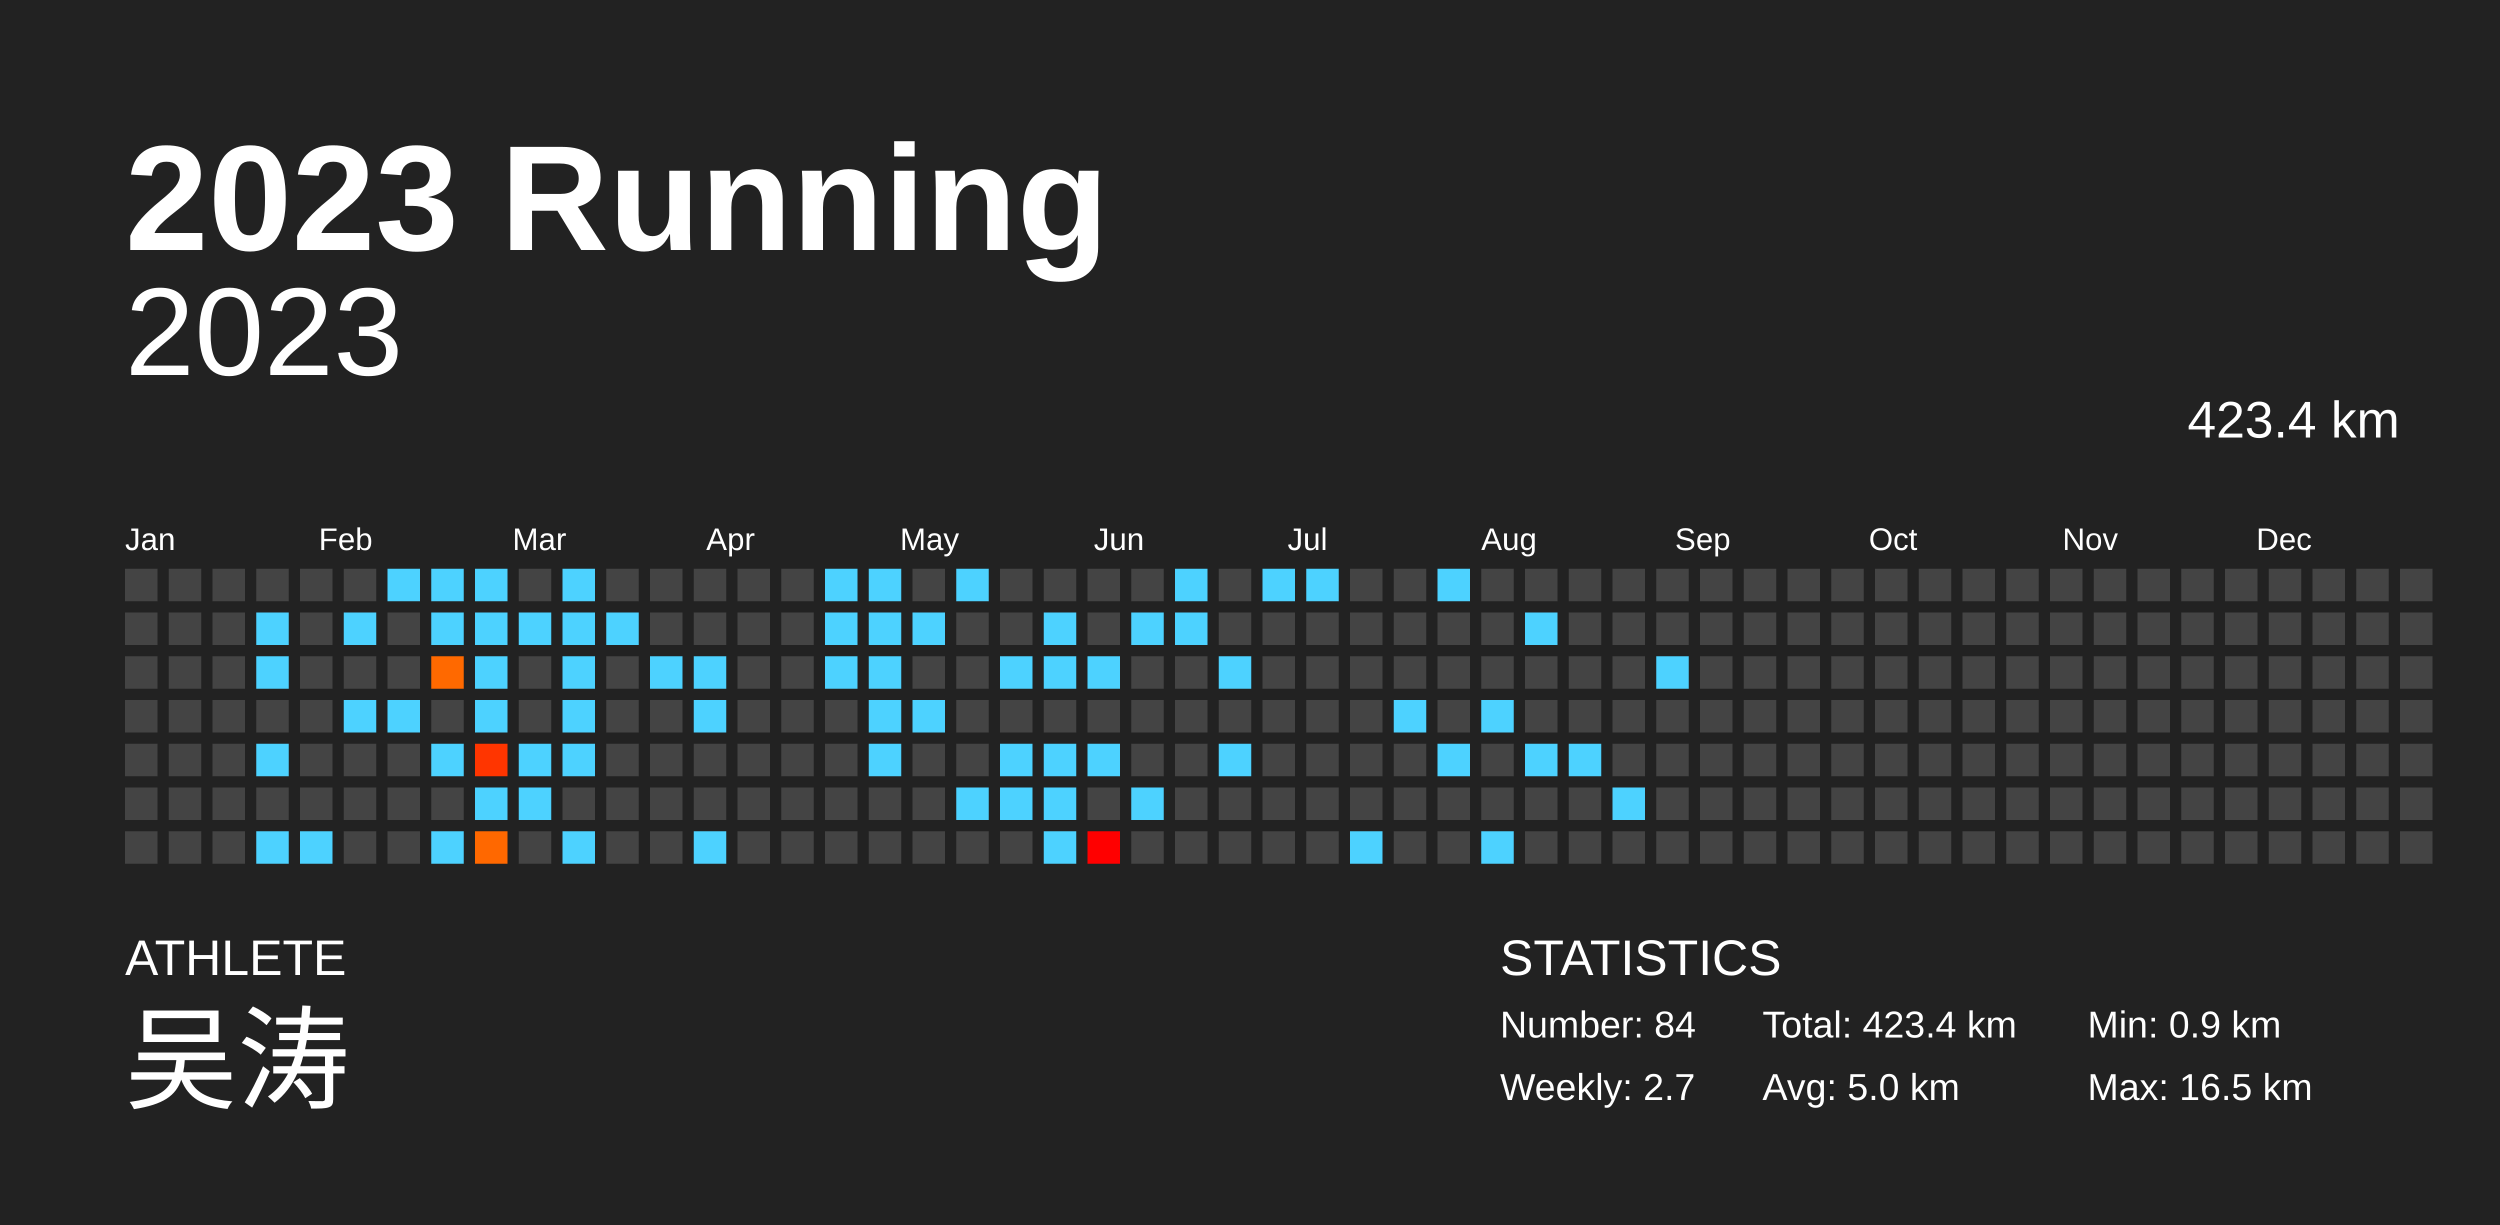
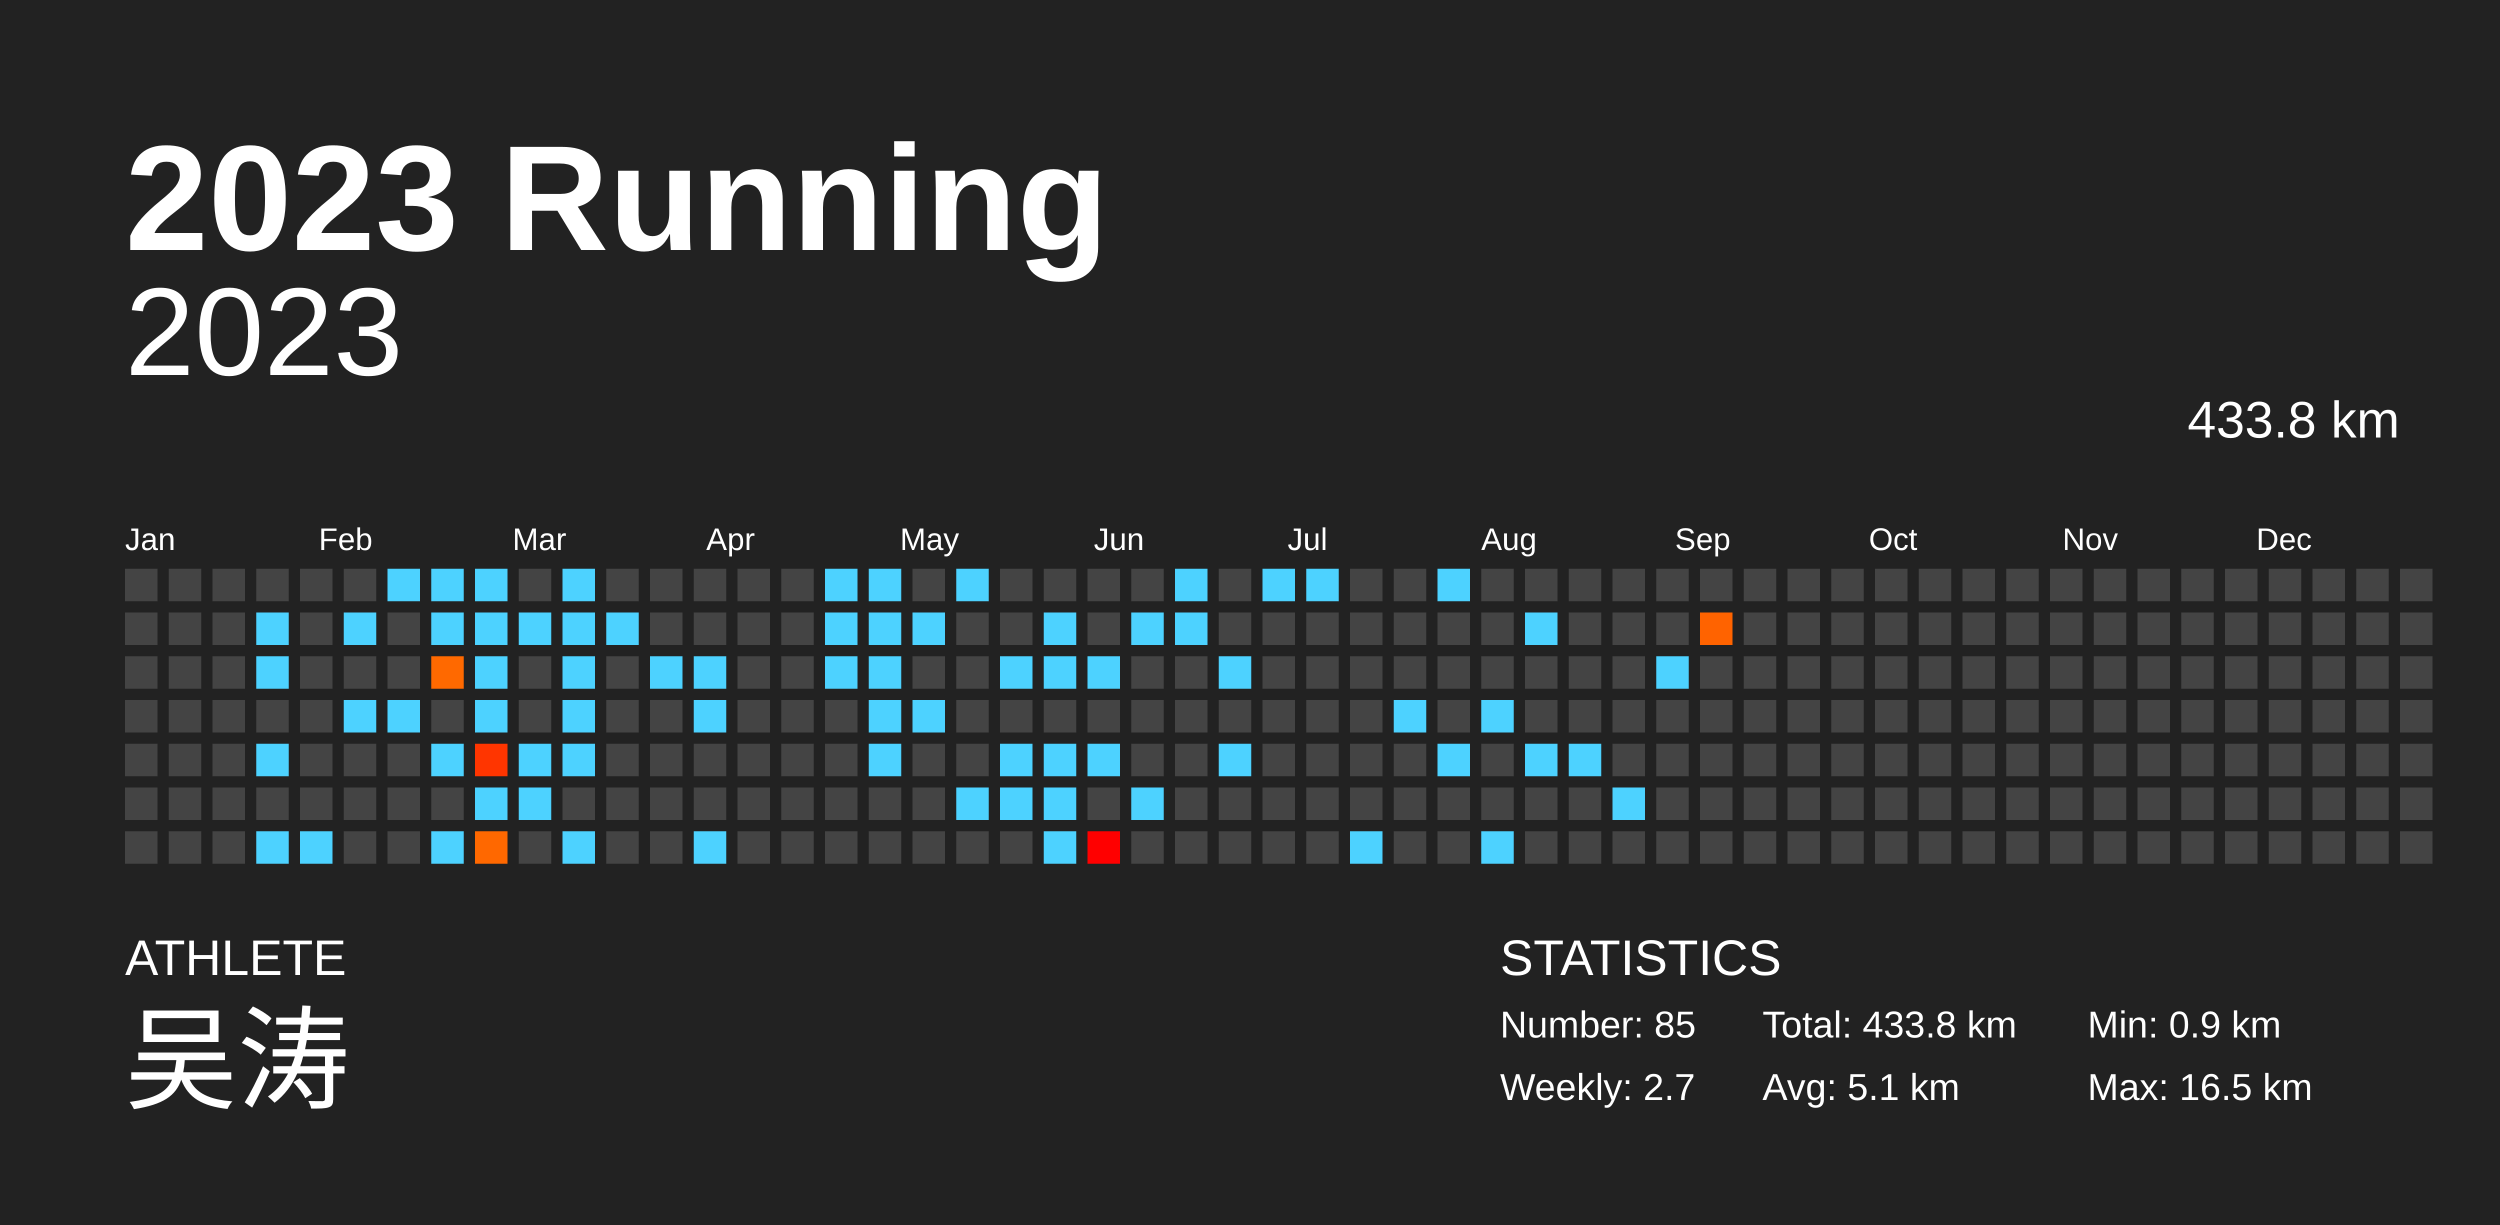
<svg xmlns="http://www.w3.org/2000/svg" baseProfile="full" height="98mm" version="1.1" viewBox="0,0,200,98" width="200mm">
  <defs />
  <rect fill="#222222" height="98" width="200" x="0" y="0" />
  <text fill="#FFFFFF" style="font-size:12px; font-family:Arial; font-weight:bold;" x="10" y="20">2023 Running</text>
  <text fill="#FFFFFF" style="font-size:4px; font-family:Arial" x="10" y="78">ATHLETE</text>
  <text fill="#FFFFFF" style="font-size:9px; font-family:Arial" x="10" y="88">吴涛</text>
  <text fill="#FFFFFF" style="font-size:4px; font-family:Arial" x="120" y="78">STATISTICS</text>
-   <text fill="#FFFFFF" style="font-size:3px; font-family:Arial" x="120" y="83">Number: 84</text>
+   <text fill="#FFFFFF" style="font-size:3px; font-family:Arial" x="120" y="83">Number: 85</text>
  <text fill="#FFFFFF" style="font-size:3px; font-family:Arial" x="120" y="88">Weekly: 2.7</text>
-   <text fill="#FFFFFF" style="font-size:3px; font-family:Arial" x="141" y="83">Total: 423.4 km</text>
-   <text fill="#FFFFFF" style="font-size:3px; font-family:Arial" x="141" y="88">Avg: 5.0 km</text>
+   <text fill="#FFFFFF" style="font-size:3px; font-family:Arial" x="141" y="83">Total: 433.8 km</text>
+   <text fill="#FFFFFF" style="font-size:3px; font-family:Arial" x="141" y="88">Avg: 5.1 km</text>
  <text fill="#FFFFFF" style="font-size:3px; font-family:Arial" x="167" y="83">Min: 0.9 km</text>
  <text fill="#FFFFFF" style="font-size:3px; font-family:Arial" x="167" y="88">Max: 16.5 km</text>
  <text alignment-baseline="hanging" fill="#FFFFFF" style="font-size:10.0px; font-family:Arial;" x="10" y="30">2023</text>
-   <text alignment-baseline="hanging" fill="#FFFFFF" style="font-size:4.125px; font-family:Arial;" x="175" y="35">423.4 km</text>
+   <text alignment-baseline="hanging" fill="#FFFFFF" style="font-size:4.125px; font-family:Arial;" x="175" y="35">433.8 km</text>
  <text fill="#FFFFFF" style="font-size:2.5px; font-family:Arial" x="10.0" y="44">Jan</text>
  <text fill="#FFFFFF" style="font-size:2.5px; font-family:Arial" x="25.5" y="44">Feb</text>
  <text fill="#FFFFFF" style="font-size:2.5px; font-family:Arial" x="41.0" y="44">Mar</text>
  <text fill="#FFFFFF" style="font-size:2.5px; font-family:Arial" x="56.5" y="44">Apr</text>
  <text fill="#FFFFFF" style="font-size:2.5px; font-family:Arial" x="72.0" y="44">May</text>
  <text fill="#FFFFFF" style="font-size:2.5px; font-family:Arial" x="87.5" y="44">Jun</text>
  <text fill="#FFFFFF" style="font-size:2.5px; font-family:Arial" x="103.0" y="44">Jul</text>
  <text fill="#FFFFFF" style="font-size:2.5px; font-family:Arial" x="118.5" y="44">Aug</text>
  <text fill="#FFFFFF" style="font-size:2.5px; font-family:Arial" x="134.0" y="44">Sep</text>
  <text fill="#FFFFFF" style="font-size:2.5px; font-family:Arial" x="149.5" y="44">Oct</text>
  <text fill="#FFFFFF" style="font-size:2.5px; font-family:Arial" x="165.0" y="44">Nov</text>
  <text fill="#FFFFFF" style="font-size:2.5px; font-family:Arial" x="180.5" y="44">Dec</text>
  <rect fill="#444444" height="2.6" width="2.6" x="10.0" y="45.5" />
  <rect fill="#444444" height="2.6" width="2.6" x="10.0" y="49.0" />
  <rect fill="#444444" height="2.6" width="2.6" x="10.0" y="52.5" />
  <rect fill="#444444" height="2.6" width="2.6" x="10.0" y="56.0" />
  <rect fill="#444444" height="2.6" width="2.6" x="10.0" y="59.5" />
  <rect fill="#444444" height="2.6" width="2.6" x="10.0" y="63.0" />
  <rect fill="#444444" height="2.6" width="2.6" x="10.0" y="66.5" />
  <rect fill="#444444" height="2.6" width="2.6" x="13.5" y="45.5" />
  <rect fill="#444444" height="2.6" width="2.6" x="13.5" y="49.0" />
  <rect fill="#444444" height="2.6" width="2.6" x="13.5" y="52.5" />
  <rect fill="#444444" height="2.6" width="2.6" x="13.5" y="56.0" />
  <rect fill="#444444" height="2.6" width="2.6" x="13.5" y="59.5" />
  <rect fill="#444444" height="2.6" width="2.6" x="13.5" y="63.0" />
  <rect fill="#444444" height="2.6" width="2.6" x="13.5" y="66.5" />
  <rect fill="#444444" height="2.6" width="2.6" x="17.0" y="45.5" />
  <rect fill="#444444" height="2.6" width="2.6" x="17.0" y="49.0" />
  <rect fill="#444444" height="2.6" width="2.6" x="17.0" y="52.5" />
  <rect fill="#444444" height="2.6" width="2.6" x="17.0" y="56.0" />
  <rect fill="#444444" height="2.6" width="2.6" x="17.0" y="59.5" />
  <rect fill="#444444" height="2.6" width="2.6" x="17.0" y="63.0" />
  <rect fill="#444444" height="2.6" width="2.6" x="17.0" y="66.5" />
  <rect fill="#444444" height="2.6" width="2.6" x="20.5" y="45.5" />
  <rect fill="#4dd2ff" height="2.6" width="2.6" x="20.5" y="49.0" />
  <rect fill="#4dd2ff" height="2.6" width="2.6" x="20.5" y="52.5" />
  <rect fill="#444444" height="2.6" width="2.6" x="20.5" y="56.0" />
  <rect fill="#4dd2ff" height="2.6" width="2.6" x="20.5" y="59.5" />
  <rect fill="#444444" height="2.6" width="2.6" x="20.5" y="63.0" />
  <rect fill="#4dd2ff" height="2.6" width="2.6" x="20.5" y="66.5" />
  <rect fill="#444444" height="2.6" width="2.6" x="24.0" y="45.5" />
  <rect fill="#444444" height="2.6" width="2.6" x="24.0" y="49.0" />
  <rect fill="#444444" height="2.6" width="2.6" x="24.0" y="52.5" />
  <rect fill="#444444" height="2.6" width="2.6" x="24.0" y="56.0" />
  <rect fill="#444444" height="2.6" width="2.6" x="24.0" y="59.5" />
  <rect fill="#444444" height="2.6" width="2.6" x="24.0" y="63.0" />
  <rect fill="#4dd2ff" height="2.6" width="2.6" x="24.0" y="66.5" />
  <rect fill="#444444" height="2.6" width="2.6" x="27.5" y="45.5" />
  <rect fill="#4dd2ff" height="2.6" width="2.6" x="27.5" y="49.0" />
  <rect fill="#444444" height="2.6" width="2.6" x="27.5" y="52.5" />
  <rect fill="#4dd2ff" height="2.6" width="2.6" x="27.5" y="56.0" />
  <rect fill="#444444" height="2.6" width="2.6" x="27.5" y="59.5" />
  <rect fill="#444444" height="2.6" width="2.6" x="27.5" y="63.0" />
  <rect fill="#444444" height="2.6" width="2.6" x="27.5" y="66.5" />
  <rect fill="#4dd2ff" height="2.6" width="2.6" x="31.0" y="45.5" />
  <rect fill="#444444" height="2.6" width="2.6" x="31.0" y="49.0" />
  <rect fill="#444444" height="2.6" width="2.6" x="31.0" y="52.5" />
  <rect fill="#4dd2ff" height="2.6" width="2.6" x="31.0" y="56.0" />
  <rect fill="#444444" height="2.6" width="2.6" x="31.0" y="59.5" />
  <rect fill="#444444" height="2.6" width="2.6" x="31.0" y="63.0" />
  <rect fill="#444444" height="2.6" width="2.6" x="31.0" y="66.5" />
  <rect fill="#4dd2ff" height="2.6" width="2.6" x="34.5" y="45.5" />
  <rect fill="#4dd2ff" height="2.6" width="2.6" x="34.5" y="49.0" />
  <rect fill="#ff6900" height="2.6" width="2.6" x="34.5" y="52.5" />
  <rect fill="#444444" height="2.6" width="2.6" x="34.5" y="56.0" />
  <rect fill="#4dd2ff" height="2.6" width="2.6" x="34.5" y="59.5" />
  <rect fill="#444444" height="2.6" width="2.6" x="34.5" y="63.0" />
  <rect fill="#4dd2ff" height="2.6" width="2.6" x="34.5" y="66.5" />
  <rect fill="#4dd2ff" height="2.6" width="2.6" x="38.0" y="45.5" />
  <rect fill="#4dd2ff" height="2.6" width="2.6" x="38.0" y="49.0" />
  <rect fill="#4dd2ff" height="2.6" width="2.6" x="38.0" y="52.5" />
  <rect fill="#4dd2ff" height="2.6" width="2.6" x="38.0" y="56.0" />
  <rect fill="#ff3500" height="2.6" width="2.6" x="38.0" y="59.5" />
  <rect fill="#4dd2ff" height="2.6" width="2.6" x="38.0" y="63.0" />
  <rect fill="#ff6800" height="2.6" width="2.6" x="38.0" y="66.5" />
  <rect fill="#444444" height="2.6" width="2.6" x="41.5" y="45.5" />
  <rect fill="#4dd2ff" height="2.6" width="2.6" x="41.5" y="49.0" />
  <rect fill="#444444" height="2.6" width="2.6" x="41.5" y="52.5" />
  <rect fill="#444444" height="2.6" width="2.6" x="41.5" y="56.0" />
  <rect fill="#4dd2ff" height="2.6" width="2.6" x="41.5" y="59.5" />
  <rect fill="#4dd2ff" height="2.6" width="2.6" x="41.5" y="63.0" />
  <rect fill="#444444" height="2.6" width="2.6" x="41.5" y="66.5" />
  <rect fill="#4dd2ff" height="2.6" width="2.6" x="45.0" y="45.5" />
  <rect fill="#4dd2ff" height="2.6" width="2.6" x="45.0" y="49.0" />
  <rect fill="#4dd2ff" height="2.6" width="2.6" x="45.0" y="52.5" />
  <rect fill="#4dd2ff" height="2.6" width="2.6" x="45.0" y="56.0" />
  <rect fill="#4dd2ff" height="2.6" width="2.6" x="45.0" y="59.5" />
  <rect fill="#444444" height="2.6" width="2.6" x="45.0" y="63.0" />
  <rect fill="#4dd2ff" height="2.6" width="2.6" x="45.0" y="66.5" />
  <rect fill="#444444" height="2.6" width="2.6" x="48.5" y="45.5" />
  <rect fill="#4dd2ff" height="2.6" width="2.6" x="48.5" y="49.0" />
  <rect fill="#444444" height="2.6" width="2.6" x="48.5" y="52.5" />
  <rect fill="#444444" height="2.6" width="2.6" x="48.5" y="56.0" />
  <rect fill="#444444" height="2.6" width="2.6" x="48.5" y="59.5" />
  <rect fill="#444444" height="2.6" width="2.6" x="48.5" y="63.0" />
  <rect fill="#444444" height="2.6" width="2.6" x="48.5" y="66.5" />
  <rect fill="#444444" height="2.6" width="2.6" x="52.0" y="45.5" />
  <rect fill="#444444" height="2.6" width="2.6" x="52.0" y="49.0" />
  <rect fill="#4dd2ff" height="2.6" width="2.6" x="52.0" y="52.5" />
  <rect fill="#444444" height="2.6" width="2.6" x="52.0" y="56.0" />
  <rect fill="#444444" height="2.6" width="2.6" x="52.0" y="59.5" />
  <rect fill="#444444" height="2.6" width="2.6" x="52.0" y="63.0" />
  <rect fill="#444444" height="2.6" width="2.6" x="52.0" y="66.5" />
  <rect fill="#444444" height="2.6" width="2.6" x="55.5" y="45.5" />
  <rect fill="#444444" height="2.6" width="2.6" x="55.5" y="49.0" />
  <rect fill="#4dd2ff" height="2.6" width="2.6" x="55.5" y="52.5" />
  <rect fill="#4dd2ff" height="2.6" width="2.6" x="55.5" y="56.0" />
  <rect fill="#444444" height="2.6" width="2.6" x="55.5" y="59.5" />
  <rect fill="#444444" height="2.6" width="2.6" x="55.5" y="63.0" />
  <rect fill="#4dd2ff" height="2.6" width="2.6" x="55.5" y="66.5" />
  <rect fill="#444444" height="2.6" width="2.6" x="59.0" y="45.5" />
  <rect fill="#444444" height="2.6" width="2.6" x="59.0" y="49.0" />
  <rect fill="#444444" height="2.6" width="2.6" x="59.0" y="52.5" />
  <rect fill="#444444" height="2.6" width="2.6" x="59.0" y="56.0" />
  <rect fill="#444444" height="2.6" width="2.6" x="59.0" y="59.5" />
  <rect fill="#444444" height="2.6" width="2.6" x="59.0" y="63.0" />
  <rect fill="#444444" height="2.6" width="2.6" x="59.0" y="66.5" />
  <rect fill="#444444" height="2.6" width="2.6" x="62.5" y="45.5" />
  <rect fill="#444444" height="2.6" width="2.6" x="62.5" y="49.0" />
  <rect fill="#444444" height="2.6" width="2.6" x="62.5" y="52.5" />
  <rect fill="#444444" height="2.6" width="2.6" x="62.5" y="56.0" />
  <rect fill="#444444" height="2.6" width="2.6" x="62.5" y="59.5" />
  <rect fill="#444444" height="2.6" width="2.6" x="62.5" y="63.0" />
  <rect fill="#444444" height="2.6" width="2.6" x="62.5" y="66.5" />
  <rect fill="#4dd2ff" height="2.6" width="2.6" x="66.0" y="45.5" />
  <rect fill="#4dd2ff" height="2.6" width="2.6" x="66.0" y="49.0" />
  <rect fill="#4dd2ff" height="2.6" width="2.6" x="66.0" y="52.5" />
  <rect fill="#444444" height="2.6" width="2.6" x="66.0" y="56.0" />
  <rect fill="#444444" height="2.6" width="2.6" x="66.0" y="59.5" />
  <rect fill="#444444" height="2.6" width="2.6" x="66.0" y="63.0" />
  <rect fill="#444444" height="2.6" width="2.6" x="66.0" y="66.5" />
  <rect fill="#4dd2ff" height="2.6" width="2.6" x="69.5" y="45.5" />
  <rect fill="#4dd2ff" height="2.6" width="2.6" x="69.5" y="49.0" />
  <rect fill="#4dd2ff" height="2.6" width="2.6" x="69.5" y="52.5" />
  <rect fill="#4dd2ff" height="2.6" width="2.6" x="69.5" y="56.0" />
  <rect fill="#4dd2ff" height="2.6" width="2.6" x="69.5" y="59.5" />
  <rect fill="#444444" height="2.6" width="2.6" x="69.5" y="63.0" />
  <rect fill="#444444" height="2.6" width="2.6" x="69.5" y="66.5" />
  <rect fill="#444444" height="2.6" width="2.6" x="73.0" y="45.5" />
  <rect fill="#4dd2ff" height="2.6" width="2.6" x="73.0" y="49.0" />
  <rect fill="#444444" height="2.6" width="2.6" x="73.0" y="52.5" />
  <rect fill="#4dd2ff" height="2.6" width="2.6" x="73.0" y="56.0" />
  <rect fill="#444444" height="2.6" width="2.6" x="73.0" y="59.5" />
  <rect fill="#444444" height="2.6" width="2.6" x="73.0" y="63.0" />
  <rect fill="#444444" height="2.6" width="2.6" x="73.0" y="66.5" />
  <rect fill="#4dd2ff" height="2.6" width="2.6" x="76.5" y="45.5" />
  <rect fill="#444444" height="2.6" width="2.6" x="76.5" y="49.0" />
  <rect fill="#444444" height="2.6" width="2.6" x="76.5" y="52.5" />
  <rect fill="#444444" height="2.6" width="2.6" x="76.5" y="56.0" />
  <rect fill="#444444" height="2.6" width="2.6" x="76.5" y="59.5" />
  <rect fill="#4dd2ff" height="2.6" width="2.6" x="76.5" y="63.0" />
  <rect fill="#444444" height="2.6" width="2.6" x="76.5" y="66.5" />
  <rect fill="#444444" height="2.6" width="2.6" x="80.0" y="45.5" />
  <rect fill="#444444" height="2.6" width="2.6" x="80.0" y="49.0" />
  <rect fill="#4dd2ff" height="2.6" width="2.6" x="80.0" y="52.5" />
  <rect fill="#444444" height="2.6" width="2.6" x="80.0" y="56.0" />
  <rect fill="#4dd2ff" height="2.6" width="2.6" x="80.0" y="59.5" />
  <rect fill="#4dd2ff" height="2.6" width="2.6" x="80.0" y="63.0" />
  <rect fill="#444444" height="2.6" width="2.6" x="80.0" y="66.5" />
  <rect fill="#444444" height="2.6" width="2.6" x="83.5" y="45.5" />
  <rect fill="#4dd2ff" height="2.6" width="2.6" x="83.5" y="49.0" />
  <rect fill="#4dd2ff" height="2.6" width="2.6" x="83.5" y="52.5" />
  <rect fill="#444444" height="2.6" width="2.6" x="83.5" y="56.0" />
  <rect fill="#4dd2ff" height="2.6" width="2.6" x="83.5" y="59.5" />
  <rect fill="#4dd2ff" height="2.6" width="2.6" x="83.5" y="63.0" />
  <rect fill="#4dd2ff" height="2.6" width="2.6" x="83.5" y="66.5" />
  <rect fill="#444444" height="2.6" width="2.6" x="87.0" y="45.5" />
  <rect fill="#444444" height="2.6" width="2.6" x="87.0" y="49.0" />
  <rect fill="#4dd2ff" height="2.6" width="2.6" x="87.0" y="52.5" />
  <rect fill="#444444" height="2.6" width="2.6" x="87.0" y="56.0" />
  <rect fill="#4dd2ff" height="2.6" width="2.6" x="87.0" y="59.5" />
  <rect fill="#444444" height="2.6" width="2.6" x="87.0" y="63.0" />
  <rect fill="#ff0000" height="2.6" width="2.6" x="87.0" y="66.5" />
  <rect fill="#444444" height="2.6" width="2.6" x="90.5" y="45.5" />
  <rect fill="#4dd2ff" height="2.6" width="2.6" x="90.5" y="49.0" />
  <rect fill="#444444" height="2.6" width="2.6" x="90.5" y="52.5" />
  <rect fill="#444444" height="2.6" width="2.6" x="90.5" y="56.0" />
  <rect fill="#444444" height="2.6" width="2.6" x="90.5" y="59.5" />
  <rect fill="#4dd2ff" height="2.6" width="2.6" x="90.5" y="63.0" />
  <rect fill="#444444" height="2.6" width="2.6" x="90.5" y="66.5" />
  <rect fill="#4dd2ff" height="2.6" width="2.6" x="94.0" y="45.5" />
  <rect fill="#4dd2ff" height="2.6" width="2.6" x="94.0" y="49.0" />
  <rect fill="#444444" height="2.6" width="2.6" x="94.0" y="52.5" />
  <rect fill="#444444" height="2.6" width="2.6" x="94.0" y="56.0" />
  <rect fill="#444444" height="2.6" width="2.6" x="94.0" y="59.5" />
  <rect fill="#444444" height="2.6" width="2.6" x="94.0" y="63.0" />
  <rect fill="#444444" height="2.6" width="2.6" x="94.0" y="66.5" />
  <rect fill="#444444" height="2.6" width="2.6" x="97.5" y="45.5" />
  <rect fill="#444444" height="2.6" width="2.6" x="97.5" y="49.0" />
  <rect fill="#4dd2ff" height="2.6" width="2.6" x="97.5" y="52.5" />
  <rect fill="#444444" height="2.6" width="2.6" x="97.5" y="56.0" />
  <rect fill="#4dd2ff" height="2.6" width="2.6" x="97.5" y="59.5" />
  <rect fill="#444444" height="2.6" width="2.6" x="97.5" y="63.0" />
  <rect fill="#444444" height="2.6" width="2.6" x="97.5" y="66.5" />
  <rect fill="#4dd2ff" height="2.6" width="2.6" x="101.0" y="45.5" />
  <rect fill="#444444" height="2.6" width="2.6" x="101.0" y="49.0" />
  <rect fill="#444444" height="2.6" width="2.6" x="101.0" y="52.5" />
  <rect fill="#444444" height="2.6" width="2.6" x="101.0" y="56.0" />
  <rect fill="#444444" height="2.6" width="2.6" x="101.0" y="59.5" />
  <rect fill="#444444" height="2.6" width="2.6" x="101.0" y="63.0" />
  <rect fill="#444444" height="2.6" width="2.6" x="101.0" y="66.5" />
  <rect fill="#4dd2ff" height="2.6" width="2.6" x="104.5" y="45.5" />
  <rect fill="#444444" height="2.6" width="2.6" x="104.5" y="49.0" />
  <rect fill="#444444" height="2.6" width="2.6" x="104.5" y="52.5" />
  <rect fill="#444444" height="2.6" width="2.6" x="104.5" y="56.0" />
  <rect fill="#444444" height="2.6" width="2.6" x="104.5" y="59.5" />
  <rect fill="#444444" height="2.6" width="2.6" x="104.5" y="63.0" />
  <rect fill="#444444" height="2.6" width="2.6" x="104.5" y="66.5" />
  <rect fill="#444444" height="2.6" width="2.6" x="108.0" y="45.5" />
  <rect fill="#444444" height="2.6" width="2.6" x="108.0" y="49.0" />
  <rect fill="#444444" height="2.6" width="2.6" x="108.0" y="52.5" />
  <rect fill="#444444" height="2.6" width="2.6" x="108.0" y="56.0" />
  <rect fill="#444444" height="2.6" width="2.6" x="108.0" y="59.5" />
  <rect fill="#444444" height="2.6" width="2.6" x="108.0" y="63.0" />
  <rect fill="#4dd2ff" height="2.6" width="2.6" x="108.0" y="66.5" />
  <rect fill="#444444" height="2.6" width="2.6" x="111.5" y="45.5" />
  <rect fill="#444444" height="2.6" width="2.6" x="111.5" y="49.0" />
  <rect fill="#444444" height="2.6" width="2.6" x="111.5" y="52.5" />
  <rect fill="#4dd2ff" height="2.6" width="2.6" x="111.5" y="56.0" />
  <rect fill="#444444" height="2.6" width="2.6" x="111.5" y="59.5" />
  <rect fill="#444444" height="2.6" width="2.6" x="111.5" y="63.0" />
  <rect fill="#444444" height="2.6" width="2.6" x="111.5" y="66.5" />
  <rect fill="#4dd2ff" height="2.6" width="2.6" x="115.0" y="45.5" />
  <rect fill="#444444" height="2.6" width="2.6" x="115.0" y="49.0" />
  <rect fill="#444444" height="2.6" width="2.6" x="115.0" y="52.5" />
  <rect fill="#444444" height="2.6" width="2.6" x="115.0" y="56.0" />
  <rect fill="#4dd2ff" height="2.6" width="2.6" x="115.0" y="59.5" />
  <rect fill="#444444" height="2.6" width="2.6" x="115.0" y="63.0" />
  <rect fill="#444444" height="2.6" width="2.6" x="115.0" y="66.5" />
  <rect fill="#444444" height="2.6" width="2.6" x="118.5" y="45.5" />
  <rect fill="#444444" height="2.6" width="2.6" x="118.5" y="49.0" />
  <rect fill="#444444" height="2.6" width="2.6" x="118.5" y="52.5" />
  <rect fill="#4dd2ff" height="2.6" width="2.6" x="118.5" y="56.0" />
  <rect fill="#444444" height="2.6" width="2.6" x="118.5" y="59.5" />
  <rect fill="#444444" height="2.6" width="2.6" x="118.5" y="63.0" />
  <rect fill="#4dd2ff" height="2.6" width="2.6" x="118.5" y="66.5" />
  <rect fill="#444444" height="2.6" width="2.6" x="122.0" y="45.5" />
  <rect fill="#4dd2ff" height="2.6" width="2.6" x="122.0" y="49.0" />
  <rect fill="#444444" height="2.6" width="2.6" x="122.0" y="52.5" />
  <rect fill="#444444" height="2.6" width="2.6" x="122.0" y="56.0" />
  <rect fill="#4dd2ff" height="2.6" width="2.6" x="122.0" y="59.5" />
  <rect fill="#444444" height="2.6" width="2.6" x="122.0" y="63.0" />
  <rect fill="#444444" height="2.6" width="2.6" x="122.0" y="66.5" />
  <rect fill="#444444" height="2.6" width="2.6" x="125.5" y="45.5" />
  <rect fill="#444444" height="2.6" width="2.6" x="125.5" y="49.0" />
  <rect fill="#444444" height="2.6" width="2.6" x="125.5" y="52.5" />
  <rect fill="#444444" height="2.6" width="2.6" x="125.5" y="56.0" />
  <rect fill="#4dd2ff" height="2.6" width="2.6" x="125.5" y="59.5" />
  <rect fill="#444444" height="2.6" width="2.6" x="125.5" y="63.0" />
  <rect fill="#444444" height="2.6" width="2.6" x="125.5" y="66.5" />
  <rect fill="#444444" height="2.6" width="2.6" x="129.0" y="45.5" />
  <rect fill="#444444" height="2.6" width="2.6" x="129.0" y="49.0" />
  <rect fill="#444444" height="2.6" width="2.6" x="129.0" y="52.5" />
  <rect fill="#444444" height="2.6" width="2.6" x="129.0" y="56.0" />
  <rect fill="#444444" height="2.6" width="2.6" x="129.0" y="59.5" />
  <rect fill="#4dd2ff" height="2.6" width="2.6" x="129.0" y="63.0" />
  <rect fill="#444444" height="2.6" width="2.6" x="129.0" y="66.5" />
  <rect fill="#444444" height="2.6" width="2.6" x="132.5" y="45.5" />
  <rect fill="#444444" height="2.6" width="2.6" x="132.5" y="49.0" />
  <rect fill="#4dd2ff" height="2.6" width="2.6" x="132.5" y="52.5" />
  <rect fill="#444444" height="2.6" width="2.6" x="132.5" y="56.0" />
  <rect fill="#444444" height="2.6" width="2.6" x="132.5" y="59.5" />
  <rect fill="#444444" height="2.6" width="2.6" x="132.5" y="63.0" />
  <rect fill="#444444" height="2.6" width="2.6" x="132.5" y="66.5" />
  <rect fill="#444444" height="2.6" width="2.6" x="136.0" y="45.5" />
-   <rect fill="#444444" height="2.6" width="2.6" x="136.0" y="49.0" />
+   <rect fill="#ff6300" height="2.6" width="2.6" x="136.0" y="49.0" />
  <rect fill="#444444" height="2.6" width="2.6" x="136.0" y="52.5" />
  <rect fill="#444444" height="2.6" width="2.6" x="136.0" y="56.0" />
  <rect fill="#444444" height="2.6" width="2.6" x="136.0" y="59.5" />
  <rect fill="#444444" height="2.6" width="2.6" x="136.0" y="63.0" />
  <rect fill="#444444" height="2.6" width="2.6" x="136.0" y="66.5" />
  <rect fill="#444444" height="2.6" width="2.6" x="139.5" y="45.5" />
  <rect fill="#444444" height="2.6" width="2.6" x="139.5" y="49.0" />
  <rect fill="#444444" height="2.6" width="2.6" x="139.5" y="52.5" />
  <rect fill="#444444" height="2.6" width="2.6" x="139.5" y="56.0" />
  <rect fill="#444444" height="2.6" width="2.6" x="139.5" y="59.5" />
  <rect fill="#444444" height="2.6" width="2.6" x="139.5" y="63.0" />
  <rect fill="#444444" height="2.6" width="2.6" x="139.5" y="66.5" />
  <rect fill="#444444" height="2.6" width="2.6" x="143.0" y="45.5" />
  <rect fill="#444444" height="2.6" width="2.6" x="143.0" y="49.0" />
  <rect fill="#444444" height="2.6" width="2.6" x="143.0" y="52.5" />
  <rect fill="#444444" height="2.6" width="2.6" x="143.0" y="56.0" />
  <rect fill="#444444" height="2.6" width="2.6" x="143.0" y="59.5" />
  <rect fill="#444444" height="2.6" width="2.6" x="143.0" y="63.0" />
  <rect fill="#444444" height="2.6" width="2.6" x="143.0" y="66.5" />
  <rect fill="#444444" height="2.6" width="2.6" x="146.5" y="45.5" />
  <rect fill="#444444" height="2.6" width="2.6" x="146.5" y="49.0" />
  <rect fill="#444444" height="2.6" width="2.6" x="146.5" y="52.5" />
  <rect fill="#444444" height="2.6" width="2.6" x="146.5" y="56.0" />
  <rect fill="#444444" height="2.6" width="2.6" x="146.5" y="59.5" />
  <rect fill="#444444" height="2.6" width="2.6" x="146.5" y="63.0" />
  <rect fill="#444444" height="2.6" width="2.6" x="146.5" y="66.5" />
  <rect fill="#444444" height="2.6" width="2.6" x="150.0" y="45.5" />
  <rect fill="#444444" height="2.6" width="2.6" x="150.0" y="49.0" />
  <rect fill="#444444" height="2.6" width="2.6" x="150.0" y="52.5" />
  <rect fill="#444444" height="2.6" width="2.6" x="150.0" y="56.0" />
  <rect fill="#444444" height="2.6" width="2.6" x="150.0" y="59.5" />
  <rect fill="#444444" height="2.6" width="2.6" x="150.0" y="63.0" />
  <rect fill="#444444" height="2.6" width="2.6" x="150.0" y="66.5" />
  <rect fill="#444444" height="2.6" width="2.6" x="153.5" y="45.5" />
  <rect fill="#444444" height="2.6" width="2.6" x="153.5" y="49.0" />
  <rect fill="#444444" height="2.6" width="2.6" x="153.5" y="52.5" />
  <rect fill="#444444" height="2.6" width="2.6" x="153.5" y="56.0" />
  <rect fill="#444444" height="2.6" width="2.6" x="153.5" y="59.5" />
  <rect fill="#444444" height="2.6" width="2.6" x="153.5" y="63.0" />
  <rect fill="#444444" height="2.6" width="2.6" x="153.5" y="66.5" />
  <rect fill="#444444" height="2.6" width="2.6" x="157.0" y="45.5" />
  <rect fill="#444444" height="2.6" width="2.6" x="157.0" y="49.0" />
  <rect fill="#444444" height="2.6" width="2.6" x="157.0" y="52.5" />
  <rect fill="#444444" height="2.6" width="2.6" x="157.0" y="56.0" />
  <rect fill="#444444" height="2.6" width="2.6" x="157.0" y="59.5" />
  <rect fill="#444444" height="2.6" width="2.6" x="157.0" y="63.0" />
  <rect fill="#444444" height="2.6" width="2.6" x="157.0" y="66.5" />
  <rect fill="#444444" height="2.6" width="2.6" x="160.5" y="45.5" />
  <rect fill="#444444" height="2.6" width="2.6" x="160.5" y="49.0" />
  <rect fill="#444444" height="2.6" width="2.6" x="160.5" y="52.5" />
  <rect fill="#444444" height="2.6" width="2.6" x="160.5" y="56.0" />
  <rect fill="#444444" height="2.6" width="2.6" x="160.5" y="59.5" />
  <rect fill="#444444" height="2.6" width="2.6" x="160.5" y="63.0" />
  <rect fill="#444444" height="2.6" width="2.6" x="160.5" y="66.5" />
  <rect fill="#444444" height="2.6" width="2.6" x="164.0" y="45.5" />
  <rect fill="#444444" height="2.6" width="2.6" x="164.0" y="49.0" />
  <rect fill="#444444" height="2.6" width="2.6" x="164.0" y="52.5" />
  <rect fill="#444444" height="2.6" width="2.6" x="164.0" y="56.0" />
  <rect fill="#444444" height="2.6" width="2.6" x="164.0" y="59.5" />
  <rect fill="#444444" height="2.6" width="2.6" x="164.0" y="63.0" />
  <rect fill="#444444" height="2.6" width="2.6" x="164.0" y="66.5" />
  <rect fill="#444444" height="2.6" width="2.6" x="167.5" y="45.5" />
  <rect fill="#444444" height="2.6" width="2.6" x="167.5" y="49.0" />
  <rect fill="#444444" height="2.6" width="2.6" x="167.5" y="52.5" />
  <rect fill="#444444" height="2.6" width="2.6" x="167.5" y="56.0" />
  <rect fill="#444444" height="2.6" width="2.6" x="167.5" y="59.5" />
  <rect fill="#444444" height="2.6" width="2.6" x="167.5" y="63.0" />
  <rect fill="#444444" height="2.6" width="2.6" x="167.5" y="66.5" />
  <rect fill="#444444" height="2.6" width="2.6" x="171.0" y="45.5" />
  <rect fill="#444444" height="2.6" width="2.6" x="171.0" y="49.0" />
  <rect fill="#444444" height="2.6" width="2.6" x="171.0" y="52.5" />
  <rect fill="#444444" height="2.6" width="2.6" x="171.0" y="56.0" />
  <rect fill="#444444" height="2.6" width="2.6" x="171.0" y="59.5" />
  <rect fill="#444444" height="2.6" width="2.6" x="171.0" y="63.0" />
  <rect fill="#444444" height="2.6" width="2.6" x="171.0" y="66.5" />
  <rect fill="#444444" height="2.6" width="2.6" x="174.5" y="45.5" />
  <rect fill="#444444" height="2.6" width="2.6" x="174.5" y="49.0" />
  <rect fill="#444444" height="2.6" width="2.6" x="174.5" y="52.5" />
  <rect fill="#444444" height="2.6" width="2.6" x="174.5" y="56.0" />
  <rect fill="#444444" height="2.6" width="2.6" x="174.5" y="59.5" />
  <rect fill="#444444" height="2.6" width="2.6" x="174.5" y="63.0" />
  <rect fill="#444444" height="2.6" width="2.6" x="174.5" y="66.5" />
  <rect fill="#444444" height="2.6" width="2.6" x="178.0" y="45.5" />
  <rect fill="#444444" height="2.6" width="2.6" x="178.0" y="49.0" />
  <rect fill="#444444" height="2.6" width="2.6" x="178.0" y="52.5" />
  <rect fill="#444444" height="2.6" width="2.6" x="178.0" y="56.0" />
  <rect fill="#444444" height="2.6" width="2.6" x="178.0" y="59.5" />
  <rect fill="#444444" height="2.6" width="2.6" x="178.0" y="63.0" />
  <rect fill="#444444" height="2.6" width="2.6" x="178.0" y="66.5" />
  <rect fill="#444444" height="2.6" width="2.6" x="181.5" y="45.5" />
  <rect fill="#444444" height="2.6" width="2.6" x="181.5" y="49.0" />
  <rect fill="#444444" height="2.6" width="2.6" x="181.5" y="52.5" />
  <rect fill="#444444" height="2.6" width="2.6" x="181.5" y="56.0" />
  <rect fill="#444444" height="2.6" width="2.6" x="181.5" y="59.5" />
  <rect fill="#444444" height="2.6" width="2.6" x="181.5" y="63.0" />
  <rect fill="#444444" height="2.6" width="2.6" x="181.5" y="66.5" />
  <rect fill="#444444" height="2.6" width="2.6" x="185.0" y="45.5" />
  <rect fill="#444444" height="2.6" width="2.6" x="185.0" y="49.0" />
  <rect fill="#444444" height="2.6" width="2.6" x="185.0" y="52.5" />
  <rect fill="#444444" height="2.6" width="2.6" x="185.0" y="56.0" />
  <rect fill="#444444" height="2.6" width="2.6" x="185.0" y="59.5" />
  <rect fill="#444444" height="2.6" width="2.6" x="185.0" y="63.0" />
  <rect fill="#444444" height="2.6" width="2.6" x="185.0" y="66.5" />
  <rect fill="#444444" height="2.6" width="2.6" x="188.5" y="45.5" />
  <rect fill="#444444" height="2.6" width="2.6" x="188.5" y="49.0" />
  <rect fill="#444444" height="2.6" width="2.6" x="188.5" y="52.5" />
  <rect fill="#444444" height="2.6" width="2.6" x="188.5" y="56.0" />
  <rect fill="#444444" height="2.6" width="2.6" x="188.5" y="59.5" />
  <rect fill="#444444" height="2.6" width="2.6" x="188.5" y="63.0" />
  <rect fill="#444444" height="2.6" width="2.6" x="188.5" y="66.5" />
  <rect fill="#444444" height="2.6" width="2.6" x="192.0" y="45.5" />
  <rect fill="#444444" height="2.6" width="2.6" x="192.0" y="49.0" />
  <rect fill="#444444" height="2.6" width="2.6" x="192.0" y="52.5" />
  <rect fill="#444444" height="2.6" width="2.6" x="192.0" y="56.0" />
  <rect fill="#444444" height="2.6" width="2.6" x="192.0" y="59.5" />
  <rect fill="#444444" height="2.6" width="2.6" x="192.0" y="63.0" />
  <rect fill="#444444" height="2.6" width="2.6" x="192.0" y="66.5" />
</svg>
